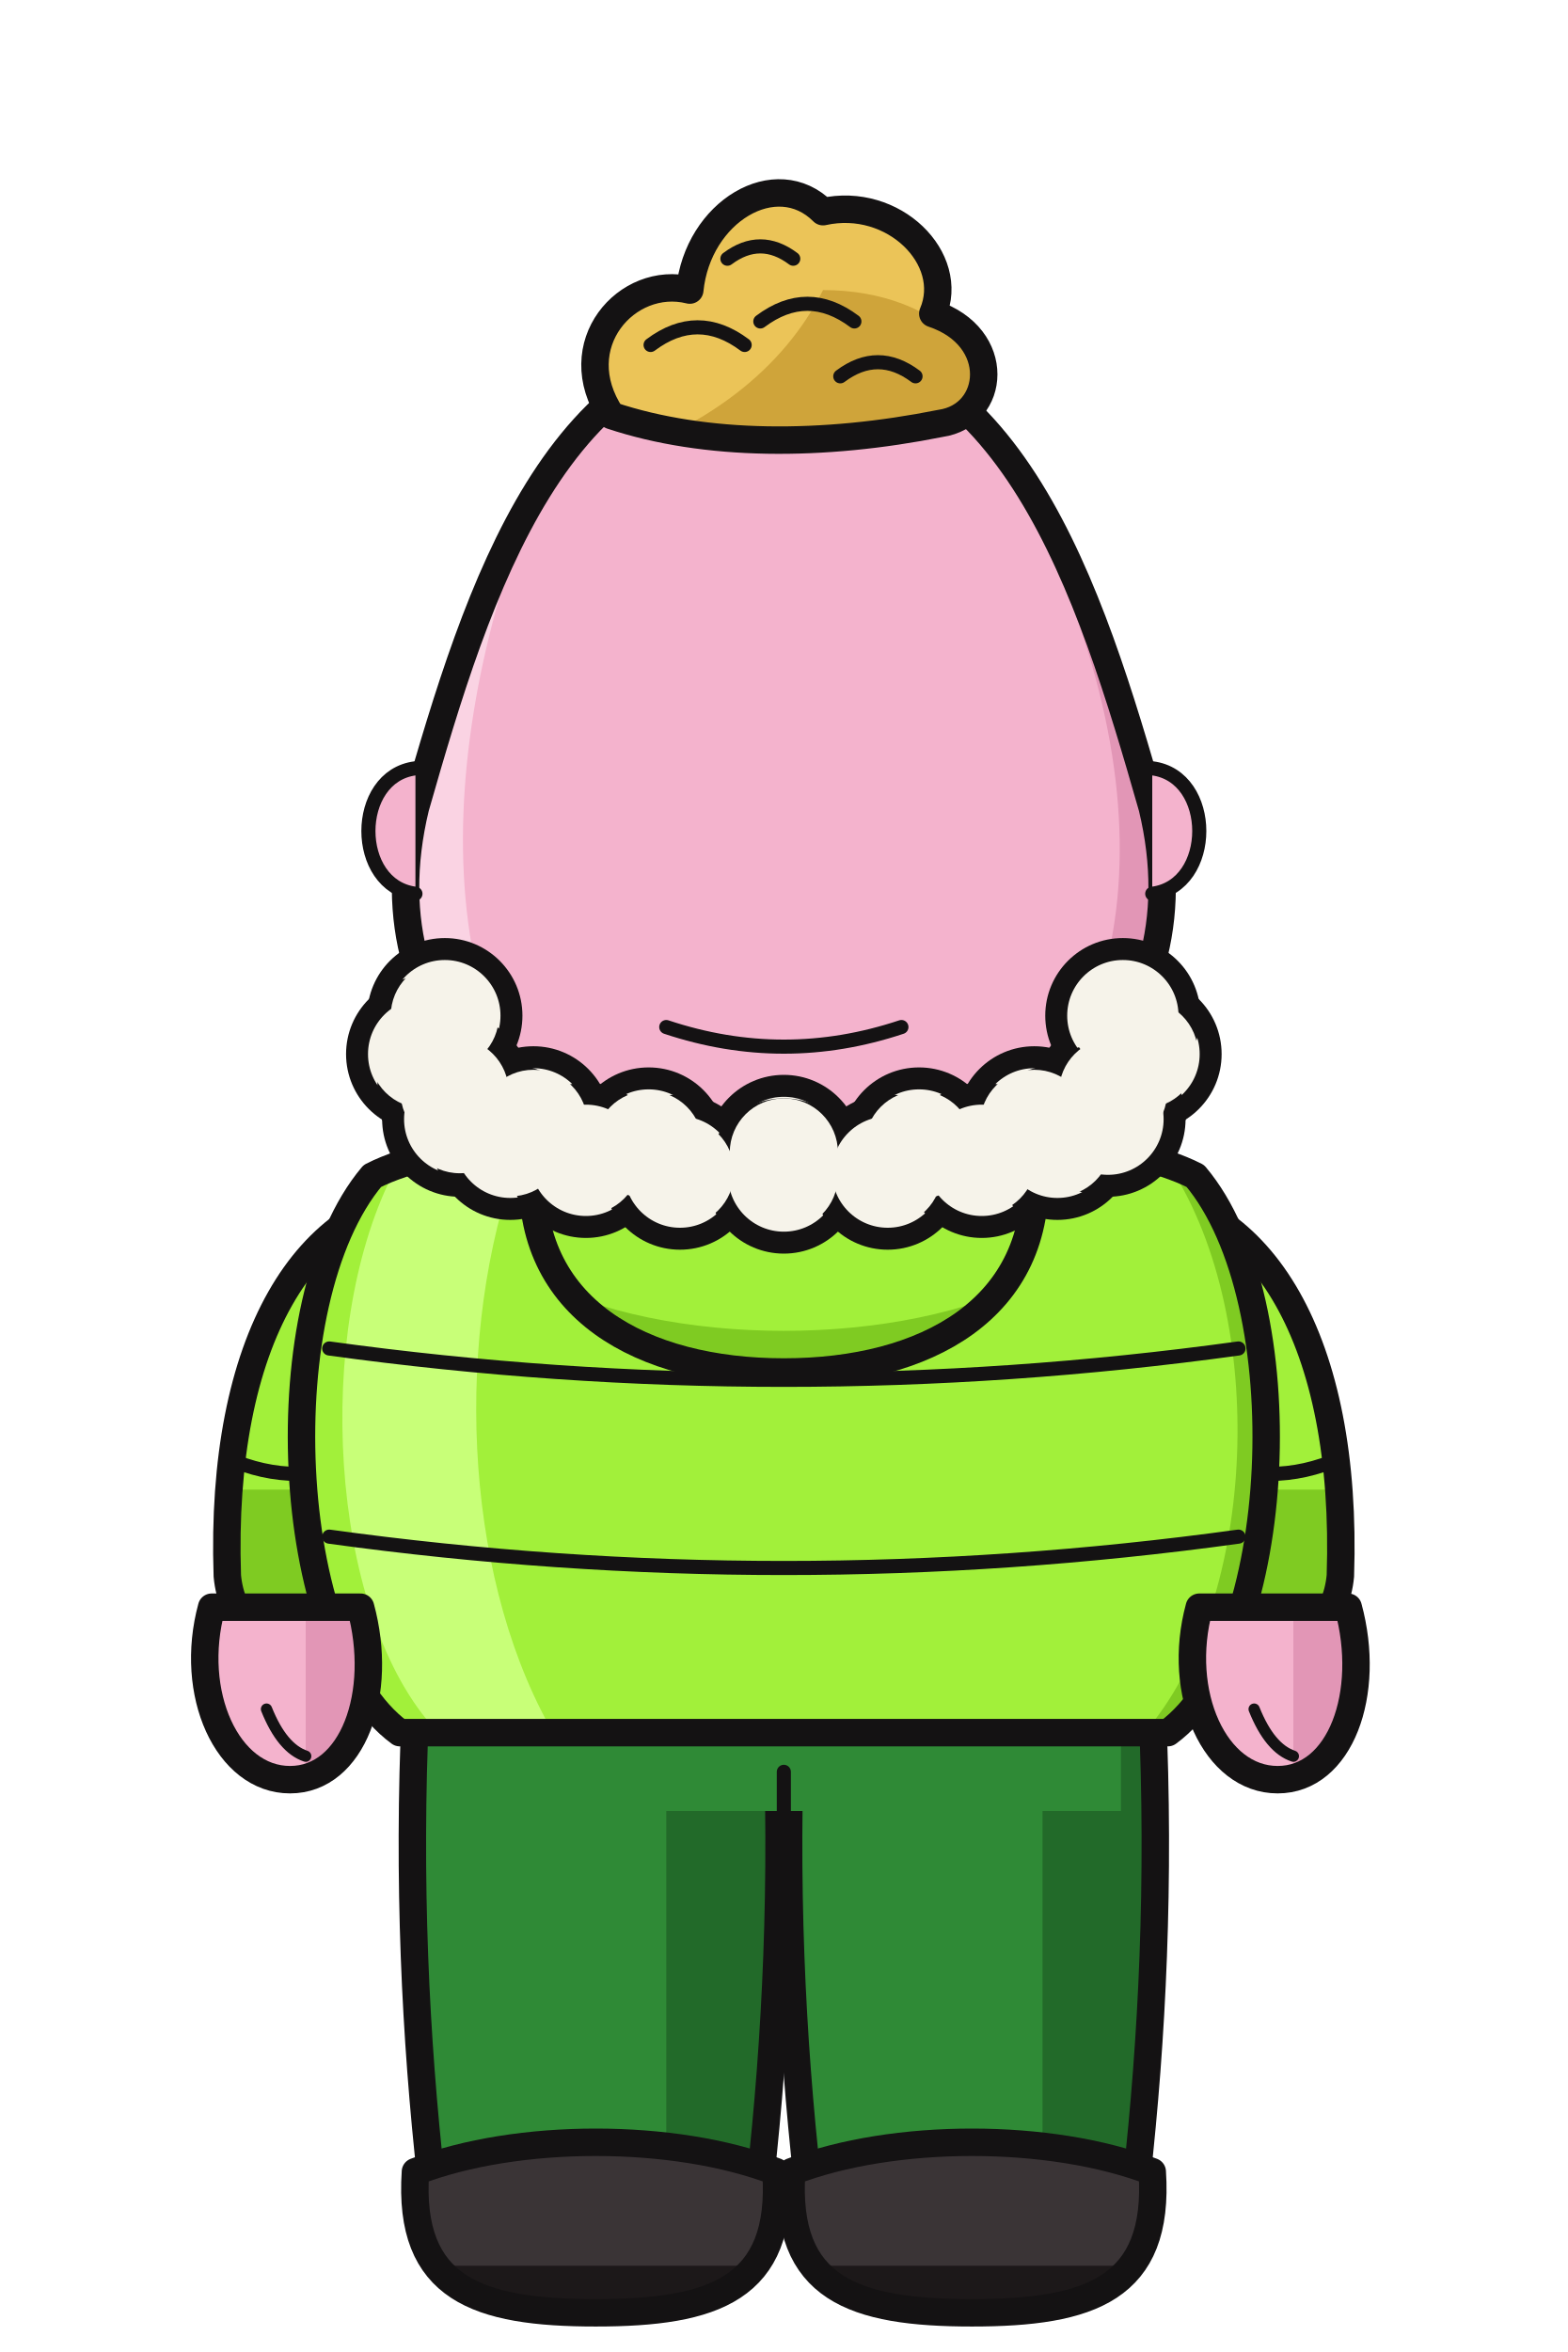
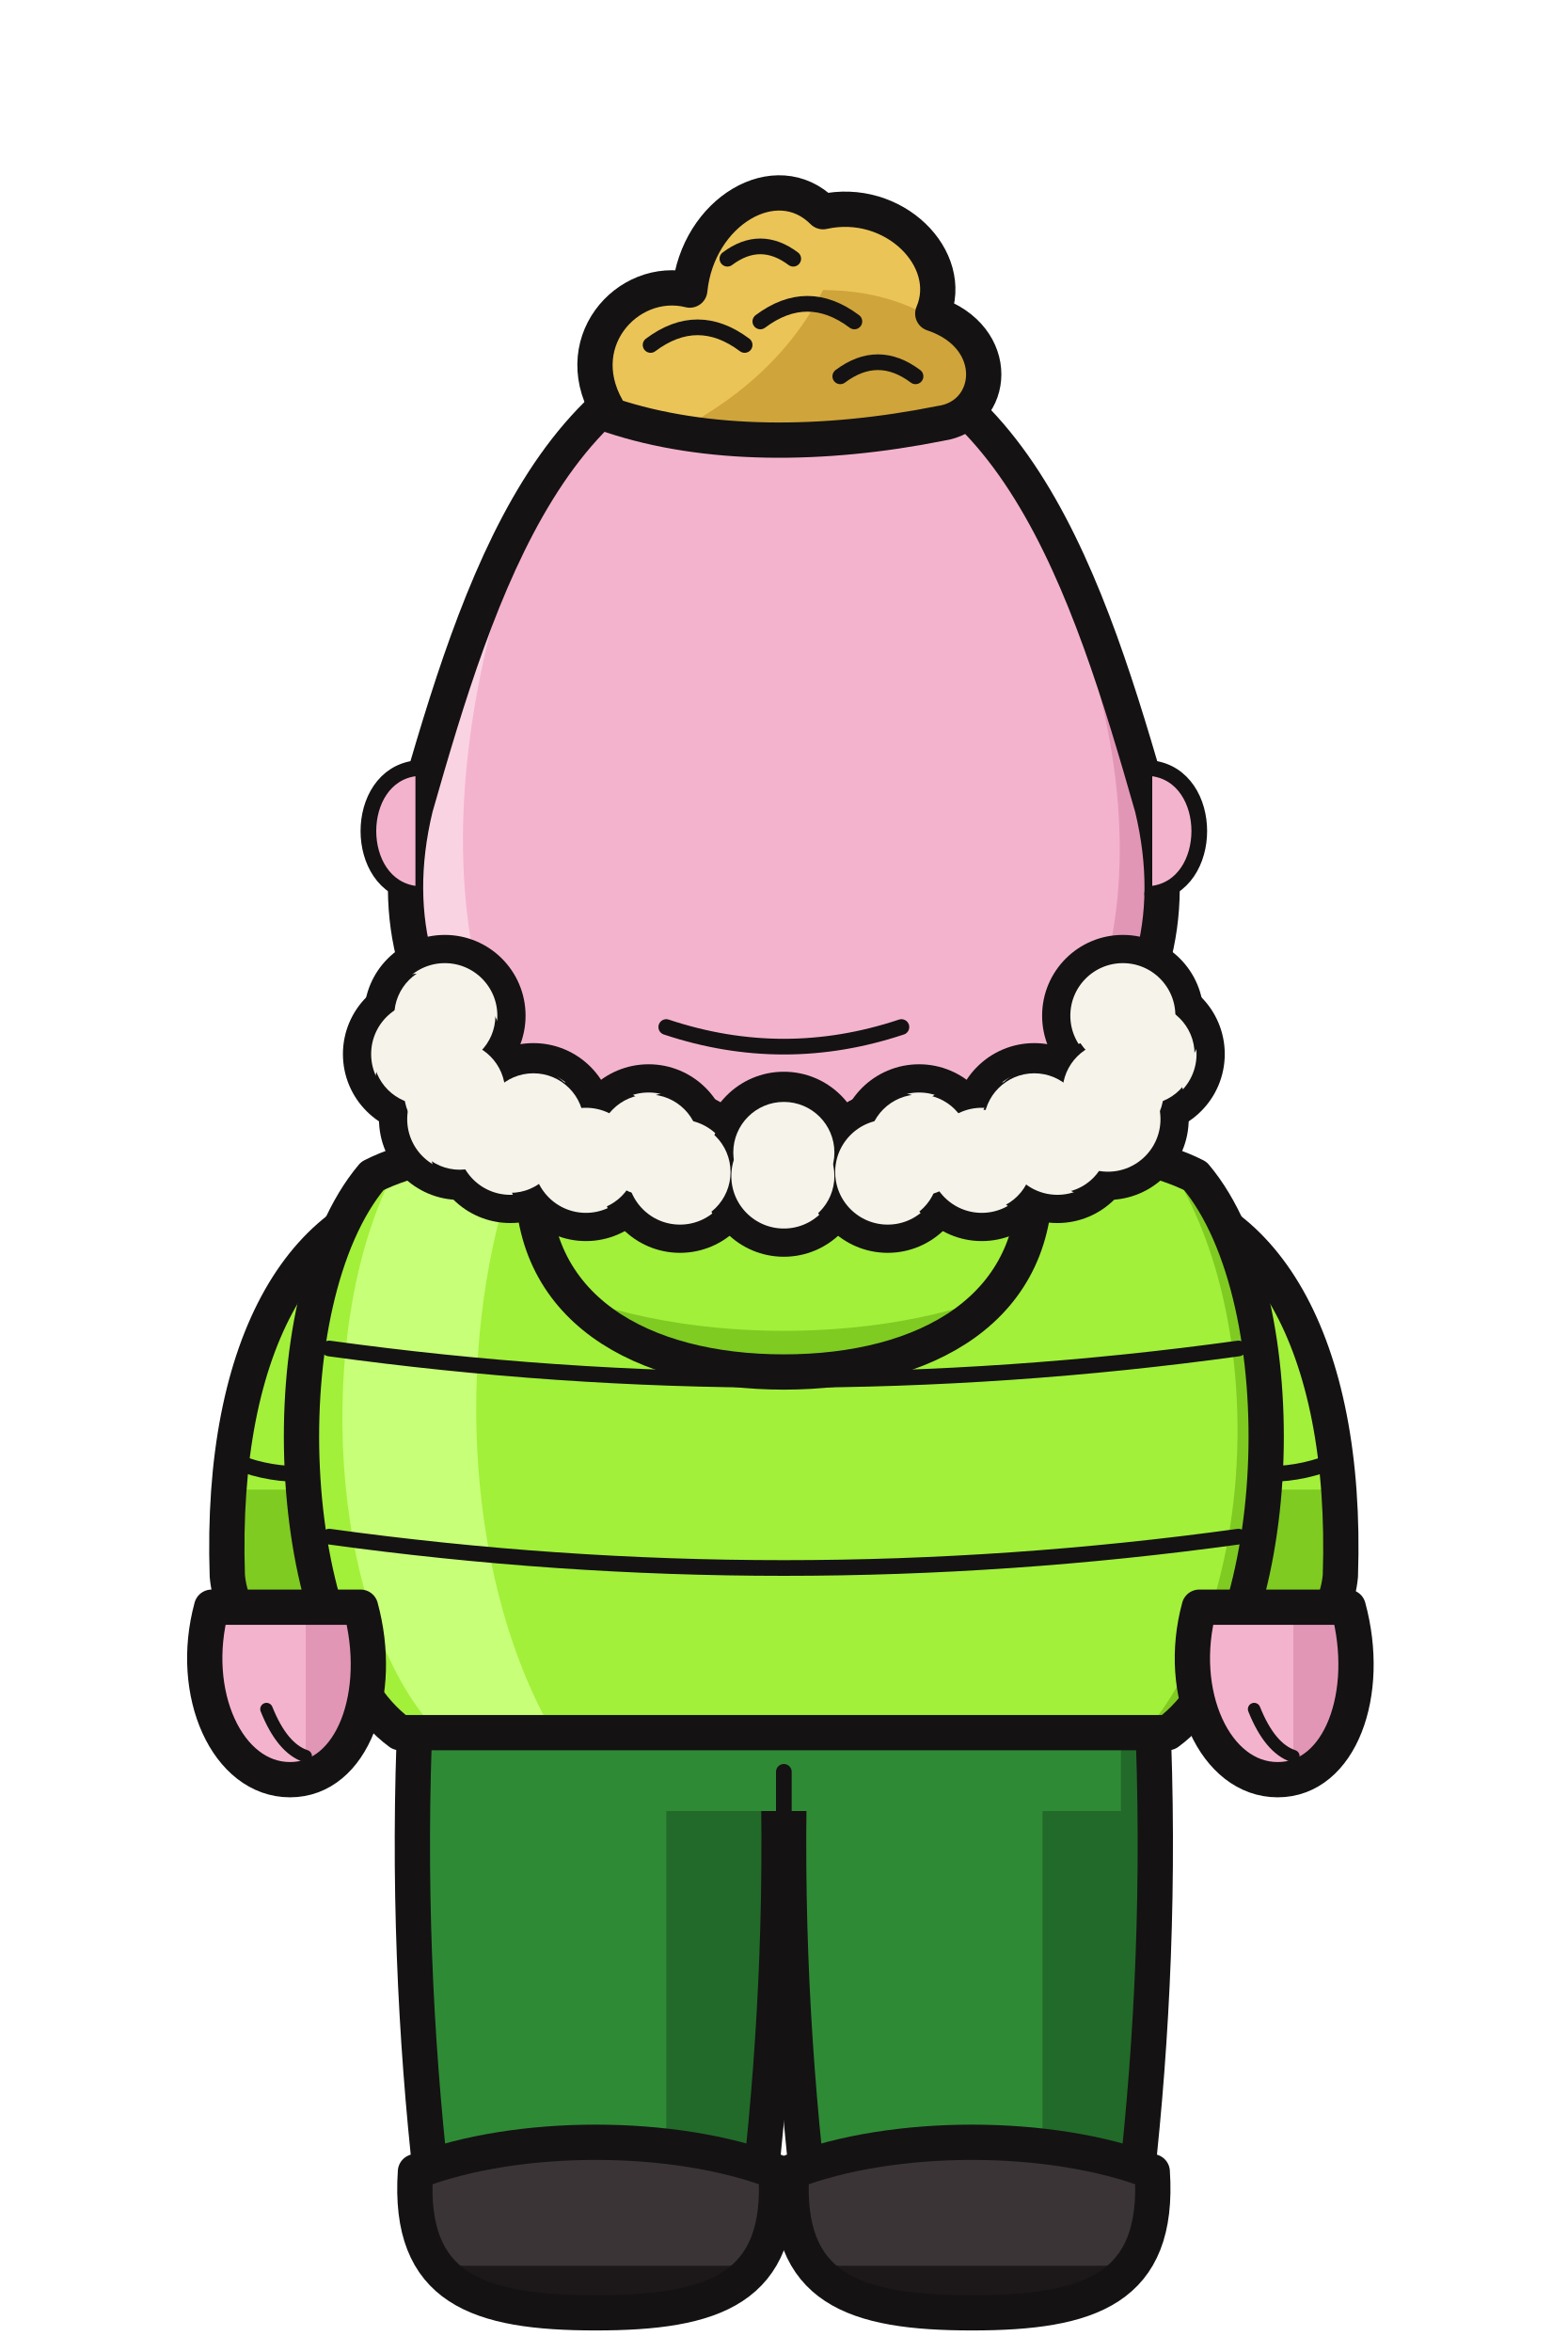
<svg xmlns="http://www.w3.org/2000/svg" width="800" height="1200" viewBox="0 0 400 600">
  <defs>
    <clipPath id="c1">
      <path d="M106,436 L198,436 C200,480 198,520 194,556.0 L110,556.0 C106,520 104,480 106,436 Z" />
    </clipPath>
    <clipPath id="c2">
      <path d="M106,554.0 C104,584.0 122,590.0 152,590.0 C182,590.0 200,584.0 198,554.0 C172,544.0 132,544.0 106,554.0 Z" />
    </clipPath>
    <clipPath id="c3">
      <path d="M202,436 L294,436 C296,480 294,520 290,556.0 L206,556.0 C202,520 200,480 202,436 Z" />
    </clipPath>
    <clipPath id="c4">
      <path d="M202,554.0 C200,584.0 218,590.0 248,590.0 C278,590.0 296,584.0 294,554.0 C268,544.0 228,544.0 202,554.0 Z" />
    </clipPath>
    <clipPath id="c5">
      <path d="M112,304 C78,306 56,342 58,402 C60,424 88,430 96,414 C100,376 106,342 118,318 Z" />
    </clipPath>
    <clipPath id="c6">
      <path d="M 288.0,304.0 C 322.0,306.0 344.0,342.0 342.0,402.0 C 340.0,424.0 312.0,430.0 304.0,414.0 C 300.0,376.0 294.0,342.0 282.0,318.0 Z" />
    </clipPath>
    <clipPath id="c7">
      <path d="M95,300 C68,332 72,420 102,442 L298,442 C328,420 332,332 305,300 C270,282 130,282 95,300 Z" />
    </clipPath>
    <clipPath id="c8">
      <path d="M136,298 C134,268 266,268 264,298 C266,334 236,350 200,350 C164,350 134,334 136,298 Z" />
    </clipPath>
    <clipPath id="c9">
      <path d="M200,86 C258,86 278,150 294,206 C308,264 262,302 200,302 C138,302 92,264 106,206 C122,150 142,86 200,86 Z" />
    </clipPath>
    <clipPath id="c10">
      <path d="M156.0,106 C144.0,88 160.0,70 176.0,74 C178.0,54 198.0,42 210.0,54 C228.0,50 244.0,66 238.0,80 C256.0,86 254.0,106 240.0,108 C210.0,114 180.0,114 156.0,106 Z" />
    </clipPath>
    <clipPath id="c11">
      <path d="M54,410.0 C48,432.0 58,454.0 74,454.0 C90,454.0 98,432.0 92,410.0 Z" />
    </clipPath>
    <clipPath id="c12">
      <path d="M306,410.0 C300,432.0 310,454.0 326,454.0 C342,454.0 350,432.0 344,410.0 Z" />
    </clipPath>
  </defs>
  <path d="M106,436 L198,436 C200,480 198,520 194,556.0 L110,556.0 C106,520 104,480 106,436 Z" fill="#2F8A36" />
  <g clip-path="url(#c1)">
    <path d="M170,430 L212,430 L212,566.0 L170,566.0 Z" fill="#226A29" />
  </g>
-   <path d="M106,436 L198,436 C200,480 198,520 194,556.0 L110,556.0 C106,520 104,480 106,436 Z" fill="none" stroke="#141213" stroke-width="7.0" stroke-linejoin="round" stroke-linecap="round" />
+   <path d="M106,436 L198,436 C200,480 198,520 194,556.0 L110,556.0 C106,520 104,480 106,436 Z" fill="none" stroke="#141213" stroke-width="9.0" stroke-linejoin="round" stroke-linecap="round" />
  <path d="M106,554.0 C104,584.0 122,590.0 152,590.0 C182,590.0 200,584.0 198,554.0 C172,544.0 132,544.0 106,554.0 Z" fill="#3A3436" />
  <g clip-path="url(#c2)">
    <path d="M92,578.0 L212,578.0 L212,598.0 L92,598.0 Z" fill="#1C1819" />
  </g>
-   <path d="M106,554.0 C104,584.0 122,590.0 152,590.0 C182,590.0 200,584.0 198,554.0 C172,544.0 132,544.0 106,554.0 Z" fill="none" stroke="#141213" stroke-width="7.0" stroke-linejoin="round" stroke-linecap="round" />
+   <path d="M106,554.0 C104,584.0 122,590.0 152,590.0 C182,590.0 200,584.0 198,554.0 C172,544.0 132,544.0 106,554.0 Z" fill="none" stroke="#141213" stroke-width="9.0" stroke-linejoin="round" stroke-linecap="round" />
  <path d="M202,436 L294,436 C296,480 294,520 290,556.0 L206,556.0 C202,520 200,480 202,436 Z" fill="#2F8A36" />
  <g clip-path="url(#c3)">
    <path d="M266,430 L308,430 L308,566.0 L266,566.0 Z" fill="#226A29" />
  </g>
-   <path d="M202,436 L294,436 C296,480 294,520 290,556.0 L206,556.0 C202,520 200,480 202,436 Z" fill="none" stroke="#141213" stroke-width="7.0" stroke-linejoin="round" stroke-linecap="round" />
+   <path d="M202,436 L294,436 C296,480 294,520 290,556.0 L206,556.0 C202,520 200,480 202,436 Z" fill="none" stroke="#141213" stroke-width="9.0" stroke-linejoin="round" stroke-linecap="round" />
  <path d="M202,554.0 C200,584.0 218,590.0 248,590.0 C278,590.0 296,584.0 294,554.0 C268,544.0 228,544.0 202,554.0 Z" fill="#3A3436" />
  <g clip-path="url(#c4)">
    <path d="M188,578.0 L308,578.0 L308,598.0 L188,598.0 Z" fill="#1C1819" />
  </g>
-   <path d="M202,554.0 C200,584.0 218,590.0 248,590.0 C278,590.0 296,584.0 294,554.0 C268,544.0 228,544.0 202,554.0 Z" fill="none" stroke="#141213" stroke-width="7.0" stroke-linejoin="round" stroke-linecap="round" />
+   <path d="M202,554.0 C200,584.0 218,590.0 248,590.0 C278,590.0 296,584.0 294,554.0 C268,544.0 228,544.0 202,554.0 Z" fill="none" stroke="#141213" stroke-width="9.0" stroke-linejoin="round" stroke-linecap="round" />
  <path d="M114,436 L286,436 L286,462 L114,462 Z" fill="#2F8A36" />
-   <path d="M200,452 L200,490" fill="none" stroke="#141213" stroke-width="3.6" stroke-linejoin="round" stroke-linecap="round" />
+   <path d="M200,452 L200,490" fill="none" stroke="#141213" stroke-width="4.0" stroke-linejoin="round" stroke-linecap="round" />
  <g transform="translate(0,0.0)">
    <g transform="translate(0,0.0)">
      <path d="M112,304 C78,306 56,342 58,402 C60,424 88,430 96,414 C100,376 106,342 118,318 Z" fill="#A2F03A" />
      <g clip-path="url(#c5)">
        <path d="M0,380 L400,380 L400,440 L0,440 Z" fill="#7FCB22" />
      </g>
-       <path d="M112,304 C78,306 56,342 58,402 C60,424 88,430 96,414 C100,376 106,342 118,318 Z" fill="none" stroke="#141213" stroke-width="7.0" stroke-linejoin="round" stroke-linecap="round" />
-       <path d="M58,372 Q76,380 94,372" fill="none" stroke="#141213" stroke-width="3.6" stroke-linejoin="round" stroke-linecap="round" />
+       <path d="M112,304 C78,306 56,342 58,402 C60,424 88,430 96,414 C100,376 106,342 118,318 Z" fill="none" stroke="#141213" stroke-width="9.0" stroke-linejoin="round" stroke-linecap="round" />
+       <path d="M58,372 Q76,380 94,372" fill="none" stroke="#141213" stroke-width="4.0" stroke-linejoin="round" stroke-linecap="round" />
    </g>
    <g transform="translate(0,-0.0)">
      <path d="M 288.0,304.0 C 322.0,306.0 344.0,342.0 342.0,402.0 C 340.0,424.0 312.0,430.0 304.0,414.0 C 300.0,376.0 294.0,342.0 282.0,318.0 Z" fill="#A2F03A" />
      <g clip-path="url(#c6)">
        <path d="M0,380 L400,380 L400,440 L0,440 Z" fill="#7FCB22" />
      </g>
-       <path d="M 288.0,304.0 C 322.0,306.0 344.0,342.0 342.0,402.0 C 340.0,424.0 312.0,430.0 304.0,414.0 C 300.0,376.0 294.0,342.0 282.0,318.0 Z" fill="none" stroke="#141213" stroke-width="7.0" stroke-linejoin="round" stroke-linecap="round" />
-       <path d="M306,372 Q324,380 342,372" fill="none" stroke="#141213" stroke-width="3.6" stroke-linejoin="round" stroke-linecap="round" />
+       <path d="M 288.0,304.0 C 322.0,306.0 344.0,342.0 342.0,402.0 C 340.0,424.0 312.0,430.0 304.0,414.0 C 300.0,376.0 294.0,342.0 282.0,318.0 Z" fill="none" stroke="#141213" stroke-width="9.0" stroke-linejoin="round" stroke-linecap="round" />
+       <path d="M306,372 Q324,380 342,372" fill="none" stroke="#141213" stroke-width="4.0" stroke-linejoin="round" stroke-linecap="round" />
    </g>
    <path d="M95,300 C68,332 72,420 102,442 L298,442 C328,420 332,332 305,300 C270,282 130,282 95,300 Z" fill="#A2F03A" />
    <g clip-path="url(#c7)">
      <path d="M300,300 C324,340 320,410 292,442 L330,442 L330,290 Z" fill="#7FCB22" />
    </g>
    <g clip-path="url(#c7)">
      <path d="M100,300 C80,340 84,410 110,440 L140,440 C118,400 116,340 132,296 Z" fill="#C8FF78" />
    </g>
-     <path d="M95,300 C68,332 72,420 102,442 L298,442 C328,420 332,332 305,300 C270,282 130,282 95,300 Z" fill="none" stroke="#141213" stroke-width="7.0" stroke-linejoin="round" stroke-linecap="round" />
-     <path d="M84,344 Q200,360 316,344" fill="none" stroke="#141213" stroke-width="3.6" stroke-linejoin="round" stroke-linecap="round" />
-     <path d="M84,392 Q200,408 316,392" fill="none" stroke="#141213" stroke-width="3.6" stroke-linejoin="round" stroke-linecap="round" />
+     <path d="M95,300 C68,332 72,420 102,442 L298,442 C328,420 332,332 305,300 C270,282 130,282 95,300 Z" fill="none" stroke="#141213" stroke-width="9.0" stroke-linejoin="round" stroke-linecap="round" />
+     <path d="M84,344 Q200,360 316,344" fill="none" stroke="#141213" stroke-width="4.0" stroke-linejoin="round" stroke-linecap="round" />
+     <path d="M84,392 Q200,408 316,392" fill="none" stroke="#141213" stroke-width="4.0" stroke-linejoin="round" stroke-linecap="round" />
    <path d="M136,298 C134,268 266,268 264,298 C266,334 236,350 200,350 C164,350 134,334 136,298 Z" fill="#A2F03A" />
    <g clip-path="url(#c8)">
      <path d="M136,326 C170,344 230,344 264,326 L264,360 L136,360 Z" fill="#7FCB22" />
    </g>
-     <path d="M136,298 C134,268 266,268 264,298 C266,334 236,350 200,350 C164,350 134,334 136,298 Z" fill="none" stroke="#141213" stroke-width="7.0" stroke-linejoin="round" stroke-linecap="round" />
-     <path d="M158,300 Q200,326 242,300" fill="none" stroke="#141213" stroke-width="3.6" stroke-linejoin="round" stroke-linecap="round" />
+     <path d="M136,298 C134,268 266,268 264,298 C266,334 236,350 200,350 C164,350 134,334 136,298 Z" fill="none" stroke="#141213" stroke-width="9.0" stroke-linejoin="round" stroke-linecap="round" />
+     <path d="M158,300 Q200,326 242,300" fill="none" stroke="#141213" stroke-width="4.0" stroke-linejoin="round" stroke-linecap="round" />
    <path d="M200,86 C258,86 278,150 294,206 C308,264 262,302 200,302 C138,302 92,264 106,206 C122,150 142,86 200,86 Z" fill="#F4B3CD" />
    <g clip-path="url(#c9)">
      <path d="M266,136 C300,210 290,276 236,306 L312,306 L312,120 Z" fill="#E296B6" />
    </g>
    <g clip-path="url(#c9)">
      <path d="M146,104 C114,170 104,250 146,296 L96,306 L90,96 Z" fill="#FAD3E3" />
    </g>
-     <path d="M200,86 C258,86 278,150 294,206 C308,264 262,302 200,302 C138,302 92,264 106,206 C122,150 142,86 200,86 Z" fill="none" stroke="#141213" stroke-width="7.0" stroke-linejoin="round" stroke-linecap="round" />
-     <path d="M170,262 Q200,272 230,262" fill="none" stroke="#141213" stroke-width="3.6" stroke-linejoin="round" stroke-linecap="round" />
-     <path d="M106,196 C90,198 90,226 106,228" fill="#F4B3CD" stroke="#141213" stroke-width="3.6" stroke-linejoin="round" stroke-linecap="round" />
-     <path d="M294,196 C310,198 310,226 294,228" fill="#F4B3CD" stroke="#141213" stroke-width="3.6" stroke-linejoin="round" stroke-linecap="round" />
-     <ellipse cx="113.5" cy="259.1" rx="17.0" ry="17.0" fill="#F6F3EA" stroke="#141213" stroke-width="5.6" />
-     <ellipse cx="108.1" cy="268.9" rx="17.0" ry="17.0" fill="#F6F3EA" stroke="#141213" stroke-width="5.6" />
-     <ellipse cx="116.0" cy="278.6" rx="17.0" ry="17.0" fill="#F6F3EA" stroke="#141213" stroke-width="5.6" />
-     <ellipse cx="136.1" cy="286.7" rx="17.0" ry="17.0" fill="#F6F3EA" stroke="#141213" stroke-width="5.6" />
-     <ellipse cx="165.5" cy="292.1" rx="17.0" ry="17.0" fill="#F6F3EA" stroke="#141213" stroke-width="5.6" />
-     <ellipse cx="200.0" cy="294.0" rx="17.0" ry="17.0" fill="#F6F3EA" stroke="#141213" stroke-width="5.6" />
-     <ellipse cx="234.5" cy="292.1" rx="17.0" ry="17.0" fill="#F6F3EA" stroke="#141213" stroke-width="5.6" />
-     <ellipse cx="263.9" cy="286.7" rx="17.0" ry="17.0" fill="#F6F3EA" stroke="#141213" stroke-width="5.6" />
-     <ellipse cx="284.0" cy="278.6" rx="17.0" ry="17.0" fill="#F6F3EA" stroke="#141213" stroke-width="5.6" />
-     <ellipse cx="291.9" cy="268.9" rx="17.0" ry="17.0" fill="#F6F3EA" stroke="#141213" stroke-width="5.6" />
-     <ellipse cx="286.5" cy="259.1" rx="17.0" ry="17.0" fill="#F6F3EA" stroke="#141213" stroke-width="5.6" />
-     <ellipse cx="117.3" cy="285.5" rx="17.0" ry="17.0" fill="#F6F3EA" stroke="#141213" stroke-width="5.6" />
-     <ellipse cx="130.2" cy="291.4" rx="17.0" ry="17.0" fill="#F6F3EA" stroke="#141213" stroke-width="5.6" />
-     <ellipse cx="149.5" cy="296.0" rx="17.0" ry="17.0" fill="#F6F3EA" stroke="#141213" stroke-width="5.6" />
-     <ellipse cx="173.5" cy="299.0" rx="17.0" ry="17.0" fill="#F6F3EA" stroke="#141213" stroke-width="5.6" />
-     <ellipse cx="200.0" cy="300.0" rx="17.0" ry="17.0" fill="#F6F3EA" stroke="#141213" stroke-width="5.6" />
-     <ellipse cx="226.5" cy="299.0" rx="17.0" ry="17.0" fill="#F6F3EA" stroke="#141213" stroke-width="5.6" />
-     <ellipse cx="250.5" cy="296.0" rx="17.0" ry="17.0" fill="#F6F3EA" stroke="#141213" stroke-width="5.6" />
-     <ellipse cx="269.8" cy="291.4" rx="17.0" ry="17.0" fill="#F6F3EA" stroke="#141213" stroke-width="5.6" />
-     <ellipse cx="282.7" cy="285.5" rx="17.0" ry="17.0" fill="#F6F3EA" stroke="#141213" stroke-width="5.6" />
-     <ellipse cx="113.5" cy="259.1" rx="13.8" ry="13.8" fill="#F6F3EA" />
-     <ellipse cx="108.1" cy="268.9" rx="13.8" ry="13.8" fill="#F6F3EA" />
-     <ellipse cx="116.0" cy="278.6" rx="13.8" ry="13.8" fill="#F6F3EA" />
-     <ellipse cx="136.1" cy="286.7" rx="13.8" ry="13.8" fill="#F6F3EA" />
-     <ellipse cx="165.5" cy="292.1" rx="13.8" ry="13.8" fill="#F6F3EA" />
-     <ellipse cx="200.0" cy="294.0" rx="13.8" ry="13.8" fill="#F6F3EA" />
-     <ellipse cx="234.5" cy="292.1" rx="13.8" ry="13.8" fill="#F6F3EA" />
-     <ellipse cx="263.9" cy="286.7" rx="13.8" ry="13.8" fill="#F6F3EA" />
-     <ellipse cx="284.0" cy="278.6" rx="13.8" ry="13.8" fill="#F6F3EA" />
-     <ellipse cx="291.9" cy="268.9" rx="13.8" ry="13.8" fill="#F6F3EA" />
-     <ellipse cx="286.5" cy="259.1" rx="13.8" ry="13.8" fill="#F6F3EA" />
-     <ellipse cx="117.3" cy="285.5" rx="13.8" ry="13.8" fill="#F6F3EA" />
-     <ellipse cx="130.2" cy="291.4" rx="13.8" ry="13.8" fill="#F6F3EA" />
-     <ellipse cx="149.5" cy="296.0" rx="13.8" ry="13.8" fill="#F6F3EA" />
-     <ellipse cx="173.5" cy="299.0" rx="13.8" ry="13.8" fill="#F6F3EA" />
-     <ellipse cx="200.0" cy="300.0" rx="13.8" ry="13.8" fill="#F6F3EA" />
-     <ellipse cx="226.5" cy="299.0" rx="13.8" ry="13.8" fill="#F6F3EA" />
-     <ellipse cx="250.5" cy="296.0" rx="13.8" ry="13.8" fill="#F6F3EA" />
-     <ellipse cx="269.8" cy="291.4" rx="13.8" ry="13.8" fill="#F6F3EA" />
-     <ellipse cx="282.7" cy="285.5" rx="13.8" ry="13.8" fill="#F6F3EA" />
+     <path d="M200,86 C258,86 278,150 294,206 C308,264 262,302 200,302 C138,302 92,264 106,206 C122,150 142,86 200,86 Z" fill="none" stroke="#141213" stroke-width="9.0" stroke-linejoin="round" stroke-linecap="round" />
+     <path d="M170,262 Q200,272 230,262" fill="none" stroke="#141213" stroke-width="4.0" stroke-linejoin="round" stroke-linecap="round" />
+     <path d="M106,196 C90,198 90,226 106,228" fill="#F4B3CD" stroke="#141213" stroke-width="4.0" stroke-linejoin="round" stroke-linecap="round" />
+     <path d="M294,196 C310,198 310,226 294,228" fill="#F4B3CD" stroke="#141213" stroke-width="4.0" stroke-linejoin="round" stroke-linecap="round" />
+     <ellipse cx="113.5" cy="259.1" rx="17.0" ry="17.0" fill="#F6F3EA" stroke="#141213" stroke-width="7.2" />
+     <ellipse cx="108.1" cy="268.9" rx="17.0" ry="17.0" fill="#F6F3EA" stroke="#141213" stroke-width="7.2" />
+     <ellipse cx="116.0" cy="278.6" rx="17.0" ry="17.0" fill="#F6F3EA" stroke="#141213" stroke-width="7.2" />
+     <ellipse cx="136.1" cy="286.7" rx="17.0" ry="17.0" fill="#F6F3EA" stroke="#141213" stroke-width="7.2" />
+     <ellipse cx="165.5" cy="292.1" rx="17.0" ry="17.0" fill="#F6F3EA" stroke="#141213" stroke-width="7.2" />
+     <ellipse cx="200.0" cy="294.0" rx="17.0" ry="17.0" fill="#F6F3EA" stroke="#141213" stroke-width="7.2" />
+     <ellipse cx="234.5" cy="292.1" rx="17.0" ry="17.0" fill="#F6F3EA" stroke="#141213" stroke-width="7.2" />
+     <ellipse cx="263.9" cy="286.7" rx="17.0" ry="17.0" fill="#F6F3EA" stroke="#141213" stroke-width="7.2" />
+     <ellipse cx="284.0" cy="278.6" rx="17.0" ry="17.0" fill="#F6F3EA" stroke="#141213" stroke-width="7.2" />
+     <ellipse cx="291.9" cy="268.9" rx="17.0" ry="17.0" fill="#F6F3EA" stroke="#141213" stroke-width="7.2" />
+     <ellipse cx="286.5" cy="259.1" rx="17.0" ry="17.0" fill="#F6F3EA" stroke="#141213" stroke-width="7.2" />
+     <ellipse cx="117.3" cy="285.5" rx="17.0" ry="17.0" fill="#F6F3EA" stroke="#141213" stroke-width="7.2" />
+     <ellipse cx="130.2" cy="291.4" rx="17.0" ry="17.0" fill="#F6F3EA" stroke="#141213" stroke-width="7.2" />
+     <ellipse cx="149.5" cy="296.0" rx="17.0" ry="17.0" fill="#F6F3EA" stroke="#141213" stroke-width="7.2" />
+     <ellipse cx="173.5" cy="299.0" rx="17.0" ry="17.0" fill="#F6F3EA" stroke="#141213" stroke-width="7.2" />
+     <ellipse cx="200.0" cy="300.0" rx="17.0" ry="17.0" fill="#F6F3EA" stroke="#141213" stroke-width="7.2" />
+     <ellipse cx="226.5" cy="299.0" rx="17.0" ry="17.0" fill="#F6F3EA" stroke="#141213" stroke-width="7.2" />
+     <ellipse cx="250.5" cy="296.0" rx="17.0" ry="17.0" fill="#F6F3EA" stroke="#141213" stroke-width="7.2" />
+     <ellipse cx="269.8" cy="291.4" rx="17.0" ry="17.0" fill="#F6F3EA" stroke="#141213" stroke-width="7.2" />
+     <ellipse cx="282.7" cy="285.5" rx="17.0" ry="17.0" fill="#F6F3EA" stroke="#141213" stroke-width="7.2" />
+     <ellipse cx="113.5" cy="259.1" rx="12.9" ry="12.9" fill="#F6F3EA" />
+     <ellipse cx="108.1" cy="268.9" rx="12.9" ry="12.9" fill="#F6F3EA" />
+     <ellipse cx="116.0" cy="278.6" rx="12.9" ry="12.9" fill="#F6F3EA" />
+     <ellipse cx="136.1" cy="286.7" rx="12.9" ry="12.9" fill="#F6F3EA" />
+     <ellipse cx="165.5" cy="292.1" rx="12.9" ry="12.9" fill="#F6F3EA" />
+     <ellipse cx="200.0" cy="294.0" rx="12.9" ry="12.9" fill="#F6F3EA" />
+     <ellipse cx="234.5" cy="292.1" rx="12.9" ry="12.9" fill="#F6F3EA" />
+     <ellipse cx="263.9" cy="286.7" rx="12.9" ry="12.9" fill="#F6F3EA" />
+     <ellipse cx="284.0" cy="278.6" rx="12.9" ry="12.9" fill="#F6F3EA" />
+     <ellipse cx="291.9" cy="268.9" rx="12.9" ry="12.9" fill="#F6F3EA" />
+     <ellipse cx="286.5" cy="259.1" rx="12.9" ry="12.9" fill="#F6F3EA" />
+     <ellipse cx="117.3" cy="285.5" rx="12.9" ry="12.9" fill="#F6F3EA" />
+     <ellipse cx="130.2" cy="291.4" rx="12.9" ry="12.9" fill="#F6F3EA" />
+     <ellipse cx="149.5" cy="296.0" rx="12.9" ry="12.9" fill="#F6F3EA" />
+     <ellipse cx="173.5" cy="299.0" rx="12.9" ry="12.9" fill="#F6F3EA" />
+     <ellipse cx="200.0" cy="300.0" rx="12.9" ry="12.9" fill="#F6F3EA" />
+     <ellipse cx="226.5" cy="299.0" rx="12.9" ry="12.9" fill="#F6F3EA" />
+     <ellipse cx="250.5" cy="296.0" rx="12.9" ry="12.9" fill="#F6F3EA" />
+     <ellipse cx="269.8" cy="291.4" rx="12.9" ry="12.9" fill="#F6F3EA" />
+     <ellipse cx="282.7" cy="285.5" rx="12.9" ry="12.9" fill="#F6F3EA" />
    <path d="M156.0,106 C144.0,88 160.0,70 176.0,74 C178.0,54 198.0,42 210.0,54 C228.0,50 244.0,66 238.0,80 C256.0,86 254.0,106 240.0,108 C210.0,114 180.0,114 156.0,106 Z" fill="#EBC458" />
    <g clip-path="url(#c10)">
      <path d="M210.0,74 C240.0,74 260.0,94 250.0,119 L150.0,119 C180.0,110 200,94 210.0,74 Z" fill="#CFA43A" />
    </g>
-     <path d="M156.0,106 C144.0,88 160.0,70 176.0,74 C178.0,54 198.0,42 210.0,54 C228.0,50 244.0,66 238.0,80 C256.0,86 254.0,106 240.0,108 C210.0,114 180.0,114 156.0,106 Z" fill="none" stroke="#141213" stroke-width="7.0" stroke-linejoin="round" stroke-linecap="round" />
-     <path d="M166.0,88.0 Q178.0,79.0 190.0,88.0" fill="none" stroke="#141213" stroke-width="3.6" stroke-linejoin="round" stroke-linecap="round" />
-     <path d="M194.0,82.0 Q206.0,73.0 218.0,82.0" fill="none" stroke="#141213" stroke-width="3.6" stroke-linejoin="round" stroke-linecap="round" />
-     <path d="M185.6,66.0 Q194.0,59.7 202.4,66.0" fill="none" stroke="#141213" stroke-width="3.6" stroke-linejoin="round" stroke-linecap="round" />
-     <path d="M214.4,96.0 Q224.0,88.8 233.6,96.0" fill="none" stroke="#141213" stroke-width="3.6" stroke-linejoin="round" stroke-linecap="round" />
+     <path d="M156.0,106 C144.0,88 160.0,70 176.0,74 C178.0,54 198.0,42 210.0,54 C228.0,50 244.0,66 238.0,80 C256.0,86 254.0,106 240.0,108 C210.0,114 180.0,114 156.0,106 Z" fill="none" stroke="#141213" stroke-width="9.0" stroke-linejoin="round" stroke-linecap="round" />
+     <path d="M166.0,88.0 Q178.0,79.0 190.0,88.0" fill="none" stroke="#141213" stroke-width="4.0" stroke-linejoin="round" stroke-linecap="round" />
+     <path d="M194.0,82.0 Q206.0,73.0 218.0,82.0" fill="none" stroke="#141213" stroke-width="4.0" stroke-linejoin="round" stroke-linecap="round" />
+     <path d="M185.6,66.0 Q194.0,59.7 202.4,66.0" fill="none" stroke="#141213" stroke-width="4.0" stroke-linejoin="round" stroke-linecap="round" />
+     <path d="M214.4,96.0 Q224.0,88.8 233.6,96.0" fill="none" stroke="#141213" stroke-width="4.0" stroke-linejoin="round" stroke-linecap="round" />
    <path d="M54,410.0 C48,432.0 58,454.0 74,454.0 C90,454.0 98,432.0 92,410.0 Z" fill="#F4B3CD" />
    <g clip-path="url(#c11)">
      <path d="M78,408.0 L104,408.0 L104,458.0 L78,458.0 Z" fill="#E296B6" />
    </g>
-     <path d="M54,410.0 C48,432.0 58,454.0 74,454.0 C90,454.0 98,432.0 92,410.0 Z" fill="none" stroke="#141213" stroke-width="7.0" stroke-linejoin="round" stroke-linecap="round" />
-     <path d="M68,436.0 Q72,446.0 78,448.0" fill="none" stroke="#141213" stroke-width="2.88" stroke-linejoin="round" stroke-linecap="round" />
+     <path d="M54,410.0 C48,432.0 58,454.0 74,454.0 C90,454.0 98,432.0 92,410.0 Z" fill="none" stroke="#141213" stroke-width="9.0" stroke-linejoin="round" stroke-linecap="round" />
+     <path d="M68,436.0 Q72,446.0 78,448.0" fill="none" stroke="#141213" stroke-width="3.2" stroke-linejoin="round" stroke-linecap="round" />
    <path d="M306,410.0 C300,432.0 310,454.0 326,454.0 C342,454.0 350,432.0 344,410.0 Z" fill="#F4B3CD" />
    <g clip-path="url(#c12)">
      <path d="M330,408.0 L356,408.0 L356,458.0 L330,458.0 Z" fill="#E296B6" />
    </g>
-     <path d="M306,410.0 C300,432.0 310,454.0 326,454.0 C342,454.0 350,432.0 344,410.0 Z" fill="none" stroke="#141213" stroke-width="7.0" stroke-linejoin="round" stroke-linecap="round" />
-     <path d="M320,436.0 Q324,446.0 330,448.0" fill="none" stroke="#141213" stroke-width="2.88" stroke-linejoin="round" stroke-linecap="round" />
+     <path d="M306,410.0 C300,432.0 310,454.0 326,454.0 C342,454.0 350,432.0 344,410.0 Z" fill="none" stroke="#141213" stroke-width="9.0" stroke-linejoin="round" stroke-linecap="round" />
+     <path d="M320,436.0 Q324,446.0 330,448.0" fill="none" stroke="#141213" stroke-width="3.2" stroke-linejoin="round" stroke-linecap="round" />
  </g>
</svg>
